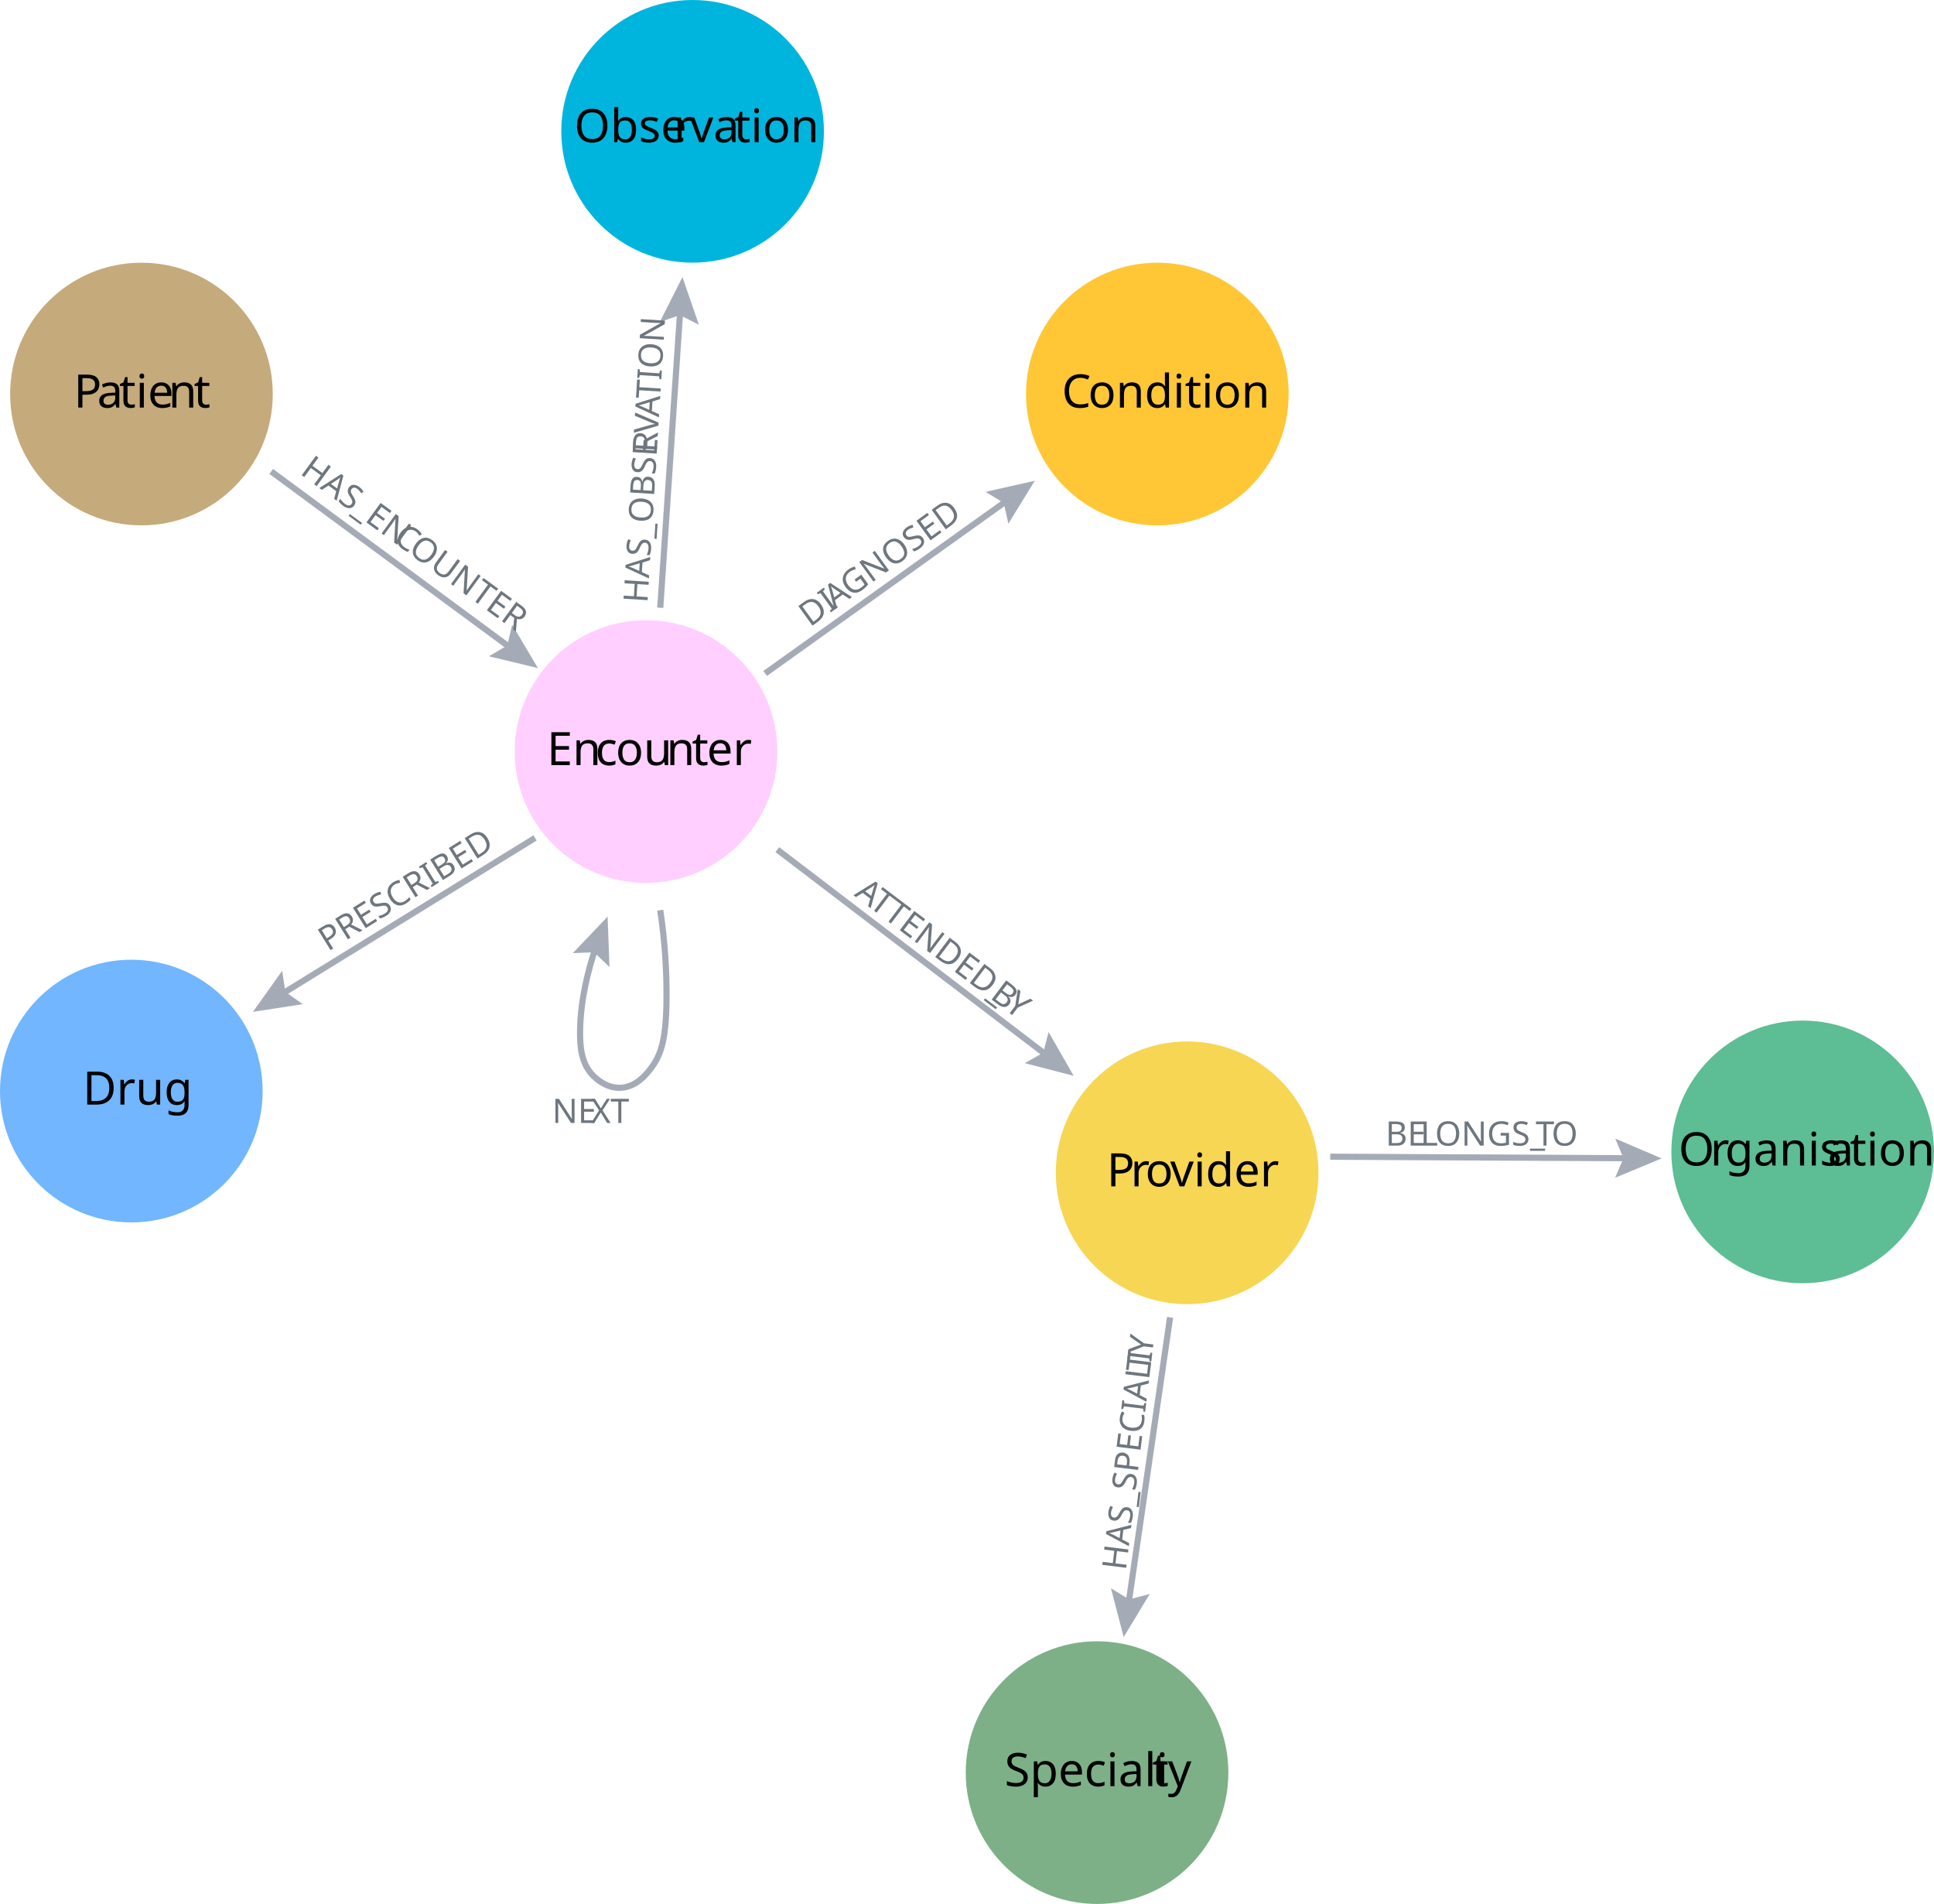
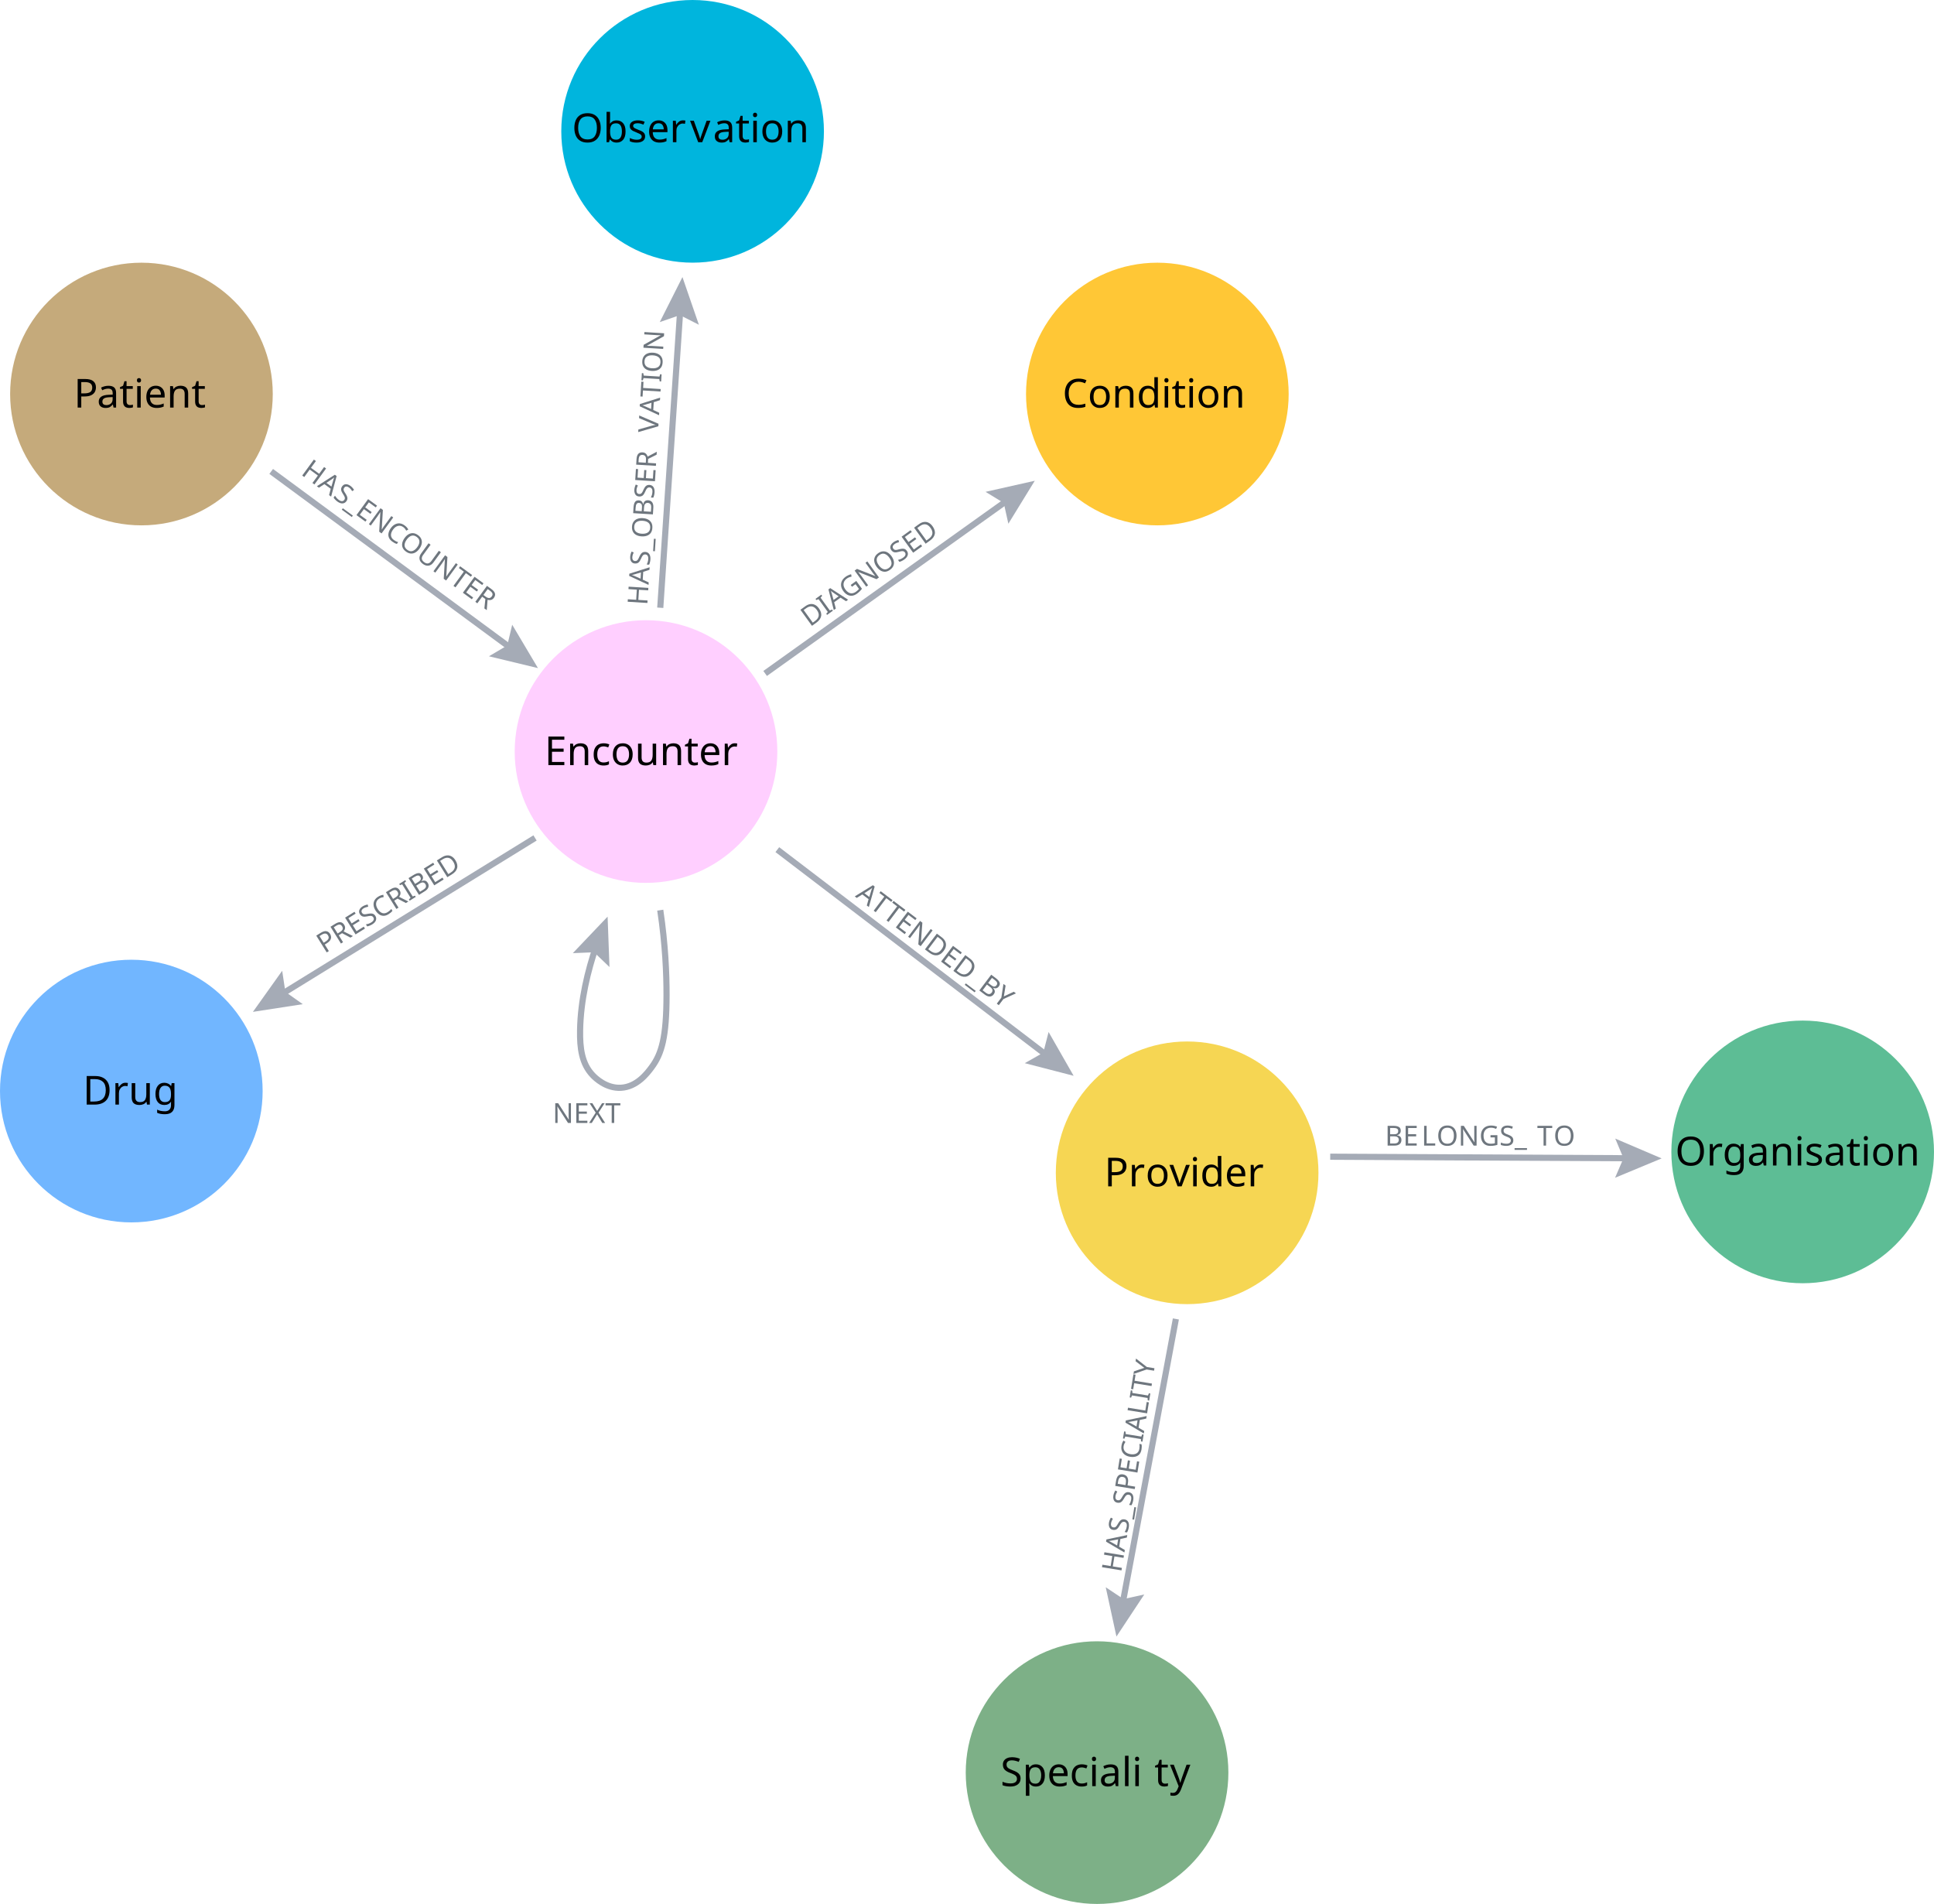
<svg xmlns="http://www.w3.org/2000/svg" id="Layer_1" data-name="Layer 1" viewBox="0 0 628.42 618.6">
  <defs>
    <style>
      .cls-1 {
        fill: #7db087;
      }

      .cls-2 {
-         letter-spacing: -.03em;
-       }
- 
-       .cls-3 {
-         letter-spacing: 0em;
+         font-size: 13px;
+       }
+ 
+       .cls-2, .cls-3 {
+         font-family: Verdana, Verdana;
      }

      .cls-4 {
-         letter-spacing: -.08em;
+         letter-spacing: -.02em;
      }

      .cls-5 {
        fill: #ffcfff;
      }

+       .cls-3 {
+         fill: #6e767e;
+         font-size: 9px;
+       }
+ 
      .cls-6 {
-         font-size: 15px;
-       }
- 
-       .cls-6, .cls-7 {
-         font-family: MyriadPro-Regular, 'Myriad Pro';
+         letter-spacing: -.06em;
+       }
+ 
+       .cls-7 {
+         letter-spacing: 0em;
      }

      .cls-8 {
-         letter-spacing: .03em;
+         fill: #ffc736;
      }

      .cls-9 {
-         letter-spacing: 0em;
+         fill: #a5abb6;
      }

      .cls-10 {
-         letter-spacing: -.04em;
+         fill: #71b6ff;
      }

      .cls-11 {
-         letter-spacing: -.01em;
+         fill: #5dbd95;
      }

      .cls-12 {
        letter-spacing: 0em;
      }

      .cls-13 {
-         fill: #ffc736;
+         letter-spacing: 0em;
      }

      .cls-14 {
-         letter-spacing: 0em;
+         letter-spacing: -.03em;
      }

      .cls-15 {
-         letter-spacing: -.03em;
-       }
- 
-       .cls-16 {
-         letter-spacing: 0em;
-       }
- 
-       .cls-17 {
-         fill: #a5abb6;
-       }
- 
-       .cls-18 {
-         letter-spacing: -.02em;
-       }
- 
-       .cls-19 {
-         letter-spacing: -.06em;
-       }
- 
-       .cls-20 {
-         letter-spacing: .02em;
-       }
- 
-       .cls-21 {
-         fill: #71b6ff;
-       }
- 
-       .cls-22 {
-         letter-spacing: 0em;
-       }
- 
-       .cls-23 {
-         fill: #5dbd95;
-       }
- 
-       .cls-24 {
-         letter-spacing: 0em;
-       }
- 
-       .cls-7 {
-         fill: #6e767e;
-         font-size: 10.96px;
-       }
- 
-       .cls-25 {
-         letter-spacing: .04em;
-       }
- 
-       .cls-26 {
-         letter-spacing: 0em;
-       }
- 
-       .cls-27 {
        fill: none;
        stroke: #a5abb6;
        stroke-miterlimit: 10;
        stroke-width: 2px;
      }

-       .cls-28 {
-         letter-spacing: 0em;
-       }
- 
-       .cls-29 {
-         letter-spacing: 0em;
-       }
- 
-       .cls-30 {
+       .cls-16 {
        fill: #c5aa7b;
      }

-       .cls-31 {
-         letter-spacing: -.01em;
-       }
- 
-       .cls-32 {
+       .cls-17 {
+         letter-spacing: -.03em;
+       }
+ 
+       .cls-18 {
+         letter-spacing: -.02em;
+       }
+ 
+       .cls-19 {
        fill: #00b5dd;
      }

-       .cls-33 {
-         letter-spacing: .03em;
-       }
- 
-       .cls-34 {
-         letter-spacing: -.08em;
-       }
- 
-       .cls-35 {
-         letter-spacing: 0em;
-       }
- 
-       .cls-36 {
-         letter-spacing: -.02em;
-       }
- 
-       .cls-37 {
+       .cls-20 {
        fill: #f6d653;
      }
    </style>
  </defs>
  <g>
-     <circle class="cls-30" cx="45.96" cy="128.02" r="42.67" />
-     <text class="cls-6" transform="translate(23.97 132.42)">
-       <tspan class="cls-15" x="0" y="0">P</tspan>
-       <tspan class="cls-12" x="7.59" y="0">a</tspan>
-       <tspan x="14.76" y="0">tie</tspan>
-       <tspan class="cls-12" x="30.75" y="0">n</tspan>
-       <tspan x="39.01" y="0">t</tspan>
-     </text>
-   </g>
-   <g>
-     <circle class="cls-21" cx="42.67" cy="354.49" r="42.67" />
-     <text class="cls-6" transform="translate(26.9 358.89)">
+     <circle class="cls-16" cx="45.96" cy="128.02" r="42.67" />
+     <text class="cls-2" transform="translate(23.97 132.42)">
+       <tspan class="cls-4" x="0" y="0">P</tspan>
+       <tspan x="7.52" y="0">atient</tspan>
+     </text>
+   </g>
+   <g>
+     <circle class="cls-10" cx="42.67" cy="354.49" r="42.67" />
+     <text class="cls-2" transform="translate(26.9 358.89)">
      <tspan x="0" y="0">Drug</tspan>
    </text>
  </g>
  <g>
-     <circle class="cls-32" cx="225.05" cy="42.67" r="42.67" />
-     <text class="cls-6" transform="translate(186.57 46.2)">
-       <tspan x="0" y="0">Obse</tspan>
-       <tspan class="cls-33" x="32.32" y="0">r</tspan>
-       <tspan class="cls-12" x="37.6" y="0">va</tspan>
-       <tspan x="51.93" y="0">tion</tspan>
+     <circle class="cls-19" cx="225.05" cy="42.67" r="42.67" />
+     <text class="cls-2" transform="translate(185.83 46.2)">
+       <tspan x="0" y="0">Obser</tspan>
+       <tspan class="cls-18" x="38.4" y="0">v</tspan>
+       <tspan x="45.84" y="0">ation</tspan>
    </text>
  </g>
  <g>
    <circle class="cls-1" cx="356.47" cy="575.93" r="42.67" />
-     <text class="cls-6" transform="translate(326.41 580.33)">
+     <text class="cls-2" transform="translate(325.09 580.33)">
      <tspan x="0" y="0">Speciali</tspan>
-       <tspan class="cls-3" x="47.95" y="0">t</tspan>
-       <tspan x="53.05" y="0">y</tspan>
-     </text>
-   </g>
-   <g>
-     <circle class="cls-23" cx="585.75" cy="374.26" r="42.67" />
-     <text class="cls-6" transform="translate(545.39 378.67)">
-       <tspan x="0" y="0">O</tspan>
-       <tspan class="cls-14" x="10.33" y="0">r</tspan>
-       <tspan x="15.12" y="0">ganis</tspan>
-       <tspan class="cls-12" x="48.51" y="0">a</tspan>
-       <tspan class="cls-16" x="55.68" y="0">tion</tspan>
-     </text>
-   </g>
-   <g>
-     <circle class="cls-13" cx="376.06" cy="128.02" r="42.67" />
-     <text class="cls-6" transform="translate(345.01 132.42)">
-       <tspan class="cls-31" x="0" y="0">C</tspan>
-       <tspan x="8.54" y="0">ondition</tspan>
-     </text>
-   </g>
-   <g>
-     <circle class="cls-37" cx="385.74" cy="381.05" r="42.67" />
-     <text class="cls-6" transform="translate(359.63 385.45)">
-       <tspan class="cls-18" x="0" y="0">P</tspan>
-       <tspan class="cls-22" x="7.74" y="0">r</tspan>
-       <tspan class="cls-26" x="12.5" y="0">o</tspan>
-       <tspan x="20.62" y="0">vider</tspan>
+       <tspan class="cls-12" x="50.01" y="0">t</tspan>
+       <tspan x="55.07" y="0">y</tspan>
+     </text>
+   </g>
+   <g>
+     <circle class="cls-11" cx="585.75" cy="374.26" r="42.67" />
+     <text class="cls-2" transform="translate(544.31 378.67)">
+       <tspan x="0" y="0">Organisation</tspan>
+     </text>
+   </g>
+   <g>
+     <circle class="cls-8" cx="376.06" cy="128.02" r="42.67" />
+     <text class="cls-2" transform="translate(345.22 132.42)">
+       <tspan x="0" y="0">Condition</tspan>
+     </text>
+   </g>
+   <g>
+     <circle class="cls-20" cx="385.74" cy="381.05" r="42.67" />
+     <text class="cls-2" transform="translate(358.82 385.45)">
+       <tspan x="0" y="0">Pr</tspan>
+       <tspan class="cls-13" x="13.39" y="0">o</tspan>
+       <tspan x="21.18" y="0">vider</tspan>
    </text>
  </g>
  <g>
    <circle class="cls-5" cx="209.91" cy="244.18" r="42.67" />
-     <text class="cls-6" transform="translate(177.71 248.59)">
-       <tspan x="0" y="0">En</tspan>
-       <tspan class="cls-29" x="15.7" y="0">c</tspan>
-       <tspan x="22.33" y="0">ou</tspan>
-       <tspan class="cls-9" x="38.83" y="0">n</tspan>
-       <tspan class="cls-29" x="47.1" y="0">t</tspan>
-       <tspan x="51.97" y="0">er</tspan>
-     </text>
-   </g>
-   <g>
-     <line class="cls-27" x1="214.54" y1="197.46" x2="221.06" y2="100.26" />
-     <polygon class="cls-17" points="227.09 105.51 220.92 102.38 214.38 104.65 221.75 90.02 227.09 105.51" />
-   </g>
-   <text class="cls-7" transform="translate(210.36 196.05) rotate(-86.45)">
-     <tspan x="0" y="0">HAS_OBSE</tspan>
-     <tspan class="cls-20" x="49" y="0">R</tspan>
-     <tspan class="cls-19" x="55.07" y="0">V</tspan>
-     <tspan class="cls-4" x="60.56" y="0">A</tspan>
-     <tspan class="cls-24" x="66.42" y="0">TION</tspan>
+     <text class="cls-2" transform="translate(176.92 248.59)">
+       <tspan x="0" y="0">Encounter</tspan>
+     </text>
+   </g>
+   <g>
+     <line class="cls-15" x1="214.54" y1="197.46" x2="221.06" y2="100.26" />
+     <polygon class="cls-9" points="227.09 105.51 220.92 102.38 214.38 104.65 221.75 90.02 227.09 105.51" />
+   </g>
+   <text class="cls-3" transform="translate(210.31 196.78) rotate(-86.45)">
+     <tspan x="0" y="0">H</tspan>
+     <tspan class="cls-12" x="6.76" y="0">A</tspan>
+     <tspan x="12.87" y="0">S_OBSER</tspan>
+     <tspan class="cls-17" x="56.1" y="0">V</tspan>
+     <tspan class="cls-6" x="61.99" y="0">A</tspan>
+     <tspan x="67.61" y="0">TION</tspan>
  </text>
  <g>
    <g>
-       <line class="cls-27" x1="248.62" y1="218.81" x2="327.88" y2="162.17" />
-       <polygon class="cls-17" points="327.65 170.16 326.15 163.41 320.24 159.8 336.23 156.2 327.65 170.16" />
-     </g>
-     <text class="cls-7" transform="translate(263.14 203.88) rotate(-35.84)">
-       <tspan x="0" y="0">DI</tspan>
-       <tspan class="cls-11" x="9.91" y="0">A</tspan>
-       <tspan x="16.45" y="0">GNOSED</tspan>
-     </text>
-   </g>
-   <g>
-     <g>
-       <line class="cls-27" x1="252.58" y1="276.05" x2="340.69" y2="343.3" />
-       <polygon class="cls-17" points="332.99 345.43 339 342.01 340.72 335.3 348.86 349.53 332.99 345.43" />
-     </g>
-     <text class="cls-7" transform="translate(277.32 290.86) rotate(37.06)">
-       <tspan class="cls-34" x="0" y="0">A</tspan>
-       <tspan class="cls-25" x="5.86" y="0">T</tspan>
-       <tspan class="cls-24" x="11.72" y="0">TENDED_</tspan>
-       <tspan class="cls-11" x="55.22" y="0">B</tspan>
-       <tspan x="61" y="0">Y</tspan>
-     </text>
-   </g>
-   <g>
-     <g>
-       <line class="cls-27" x1="432.23" y1="375.82" x2="529.65" y2="376.32" />
-       <polygon class="cls-17" points="524.79 382.66 527.52 376.31 524.85 369.93 539.92 376.37 524.79 382.66" />
-     </g>
-     <text class="cls-7" transform="translate(450.2 372.21)">
+       <line class="cls-15" x1="248.62" y1="218.81" x2="327.88" y2="162.17" />
+       <polygon class="cls-9" points="327.65 170.16 326.15 163.41 320.24 159.8 336.23 156.2 327.65 170.16" />
+     </g>
+     <text class="cls-3" transform="translate(263.13 203.84) rotate(-35.84)">
+       <tspan x="0" y="0">DIAGNOSED</tspan>
+     </text>
+   </g>
+   <g>
+     <g>
+       <line class="cls-15" x1="252.58" y1="276.05" x2="340.69" y2="343.3" />
+       <polygon class="cls-9" points="332.99 345.43 339 342.01 340.72 335.3 348.86 349.53 332.99 345.43" />
+     </g>
+     <text class="cls-3" transform="translate(277.74 291.24) rotate(37.06)">
+       <tspan class="cls-6" x="0" y="0">A</tspan>
+       <tspan class="cls-14" x="5.62" y="0">T</tspan>
+       <tspan x="10.86" y="0">TENDED_BY</tspan>
+     </text>
+   </g>
+   <g>
+     <g>
+       <line class="cls-15" x1="432.23" y1="375.82" x2="529.65" y2="376.32" />
+       <polygon class="cls-9" points="524.79 382.66 527.52 376.31 524.85 369.93 539.92 376.37 524.79 382.66" />
+     </g>
+     <text class="cls-3" transform="translate(450.01 372.21)">
      <tspan x="0" y="0">BE</tspan>
-       <tspan class="cls-10" x="11.33" y="0">L</tspan>
-       <tspan class="cls-28" x="16.07" y="0">ONGS_</tspan>
-       <tspan class="cls-2" x="48.78" y="0">T</tspan>
-       <tspan x="53.93" y="0">O</tspan>
-     </text>
-   </g>
-   <g>
-     <g>
-       <line class="cls-27" x1="366.6" y1="521.74" x2="380.2" y2="428.01" />
-       <polygon class="cls-17" points="373.59 517.88 366.9 519.64 360.99 516.05 365.12 531.91 373.59 517.88" />
-     </g>
-     <text class="cls-7" transform="translate(365.82 510.43) rotate(-83.08)">
-       <tspan x="0" y="0">HAS_SPECIALI</tspan>
-       <tspan class="cls-8" x="64.81" y="0">T</tspan>
-       <tspan x="70.56" y="0">Y</tspan>
-     </text>
-   </g>
-   <text class="cls-7" transform="translate(179.42 364.85)">
-     <tspan x="0" y="0">NE</tspan>
-     <tspan class="cls-35" x="12.6" y="0">X</tspan>
-     <tspan class="cls-24" x="18.94" y="0">T</tspan>
+       <tspan class="cls-7" x="11.86" y="0">L</tspan>
+       <tspan x="16.78" y="0">ONGS_</tspan>
+       <tspan class="cls-4" x="49.45" y="0">T</tspan>
+       <tspan x="54.78" y="0">O</tspan>
+     </text>
+   </g>
+   <g>
+     <g>
+       <line class="cls-15" x1="364.66" y1="521.63" x2="382.08" y2="428.53" />
+       <polygon class="cls-9" points="371.81 518.05 365.05 519.54 359.29 515.71 362.77 531.72 371.81 518.05" />
+     </g>
+     <text class="cls-3" transform="translate(364.27 511.08) rotate(-80.74)">
+       <tspan x="0" y="0">H</tspan>
+       <tspan class="cls-12" x="6.76" y="0">A</tspan>
+       <tspan x="12.87" y="0">S_SPECIALITY</tspan>
+     </text>
+   </g>
+   <text class="cls-3" transform="translate(179.55 364.85)">
+     <tspan x="0" y="0">NEXT</tspan>
  </text>
  <g>
    <g>
-       <line class="cls-27" x1="90.92" y1="323.37" x2="173.85" y2="272.25" />
-       <polygon class="cls-17" points="98.38 326.26 92.73 322.26 91.69 315.41 82.18 328.76 98.38 326.26" />
-     </g>
-     <text class="cls-7" transform="translate(106.52 309.25) rotate(-31.94)">
+       <line class="cls-15" x1="90.92" y1="323.37" x2="173.85" y2="272.25" />
+       <polygon class="cls-9" points="98.38 326.26 92.73 322.26 91.69 315.41 82.18 328.76 98.38 326.26" />
+     </g>
+     <text class="cls-3" transform="translate(105.42 309.9) rotate(-31.94)">
      <tspan x="0" y="0">PRESCRIBED</tspan>
    </text>
  </g>
  <g>
    <g>
-       <line class="cls-27" x1="88.12" y1="153.17" x2="166.54" y2="210.97" />
-       <polygon class="cls-17" points="158.87 213.23 164.83 209.71 166.43 202.98 174.8 217.07 158.87 213.23" />
-     </g>
-     <text class="cls-7" transform="translate(97.2 153.78) rotate(36.11)">
-       <tspan x="0" y="0">HAS_EN</tspan>
-       <tspan class="cls-36" x="37.32" y="0">C</tspan>
-       <tspan x="43.45" y="0">OUNTER</tspan>
-     </text>
-   </g>
-   <g>
-     <path class="cls-27" d="M214.54,295.71c1.68,11.29,2.05,20.76,2.04,27.66-.02,13.55-1.54,18.97-4.85,23.41-1.42,1.91-4.74,6.35-9.96,6.64-4.83.26-8.36-3.21-9.19-4.09-3.53-3.71-4.19-8.77-4.09-14.55.17-9.87,2.52-19.46,5.23-27.39" />
-     <polygon class="cls-17" points="198.04 314.19 193.04 309.4 186.13 309.68 197.43 297.81 198.04 314.19" />
+       <line class="cls-15" x1="88.12" y1="153.17" x2="166.54" y2="210.97" />
+       <polygon class="cls-9" points="158.87 213.23 164.83 209.71 166.43 202.98 174.8 217.07 158.87 213.23" />
+     </g>
+     <text class="cls-3" transform="translate(97.5 153.99) rotate(36.11)">
+       <tspan x="0" y="0">H</tspan>
+       <tspan class="cls-12" x="6.76" y="0">A</tspan>
+       <tspan x="12.87" y="0">S_ENCOUNTER</tspan>
+     </text>
+   </g>
+   <g>
+     <path class="cls-15" d="M214.54,295.71c1.68,11.29,2.05,20.76,2.04,27.66-.02,13.55-1.54,18.97-4.85,23.41-1.42,1.91-4.74,6.35-9.96,6.64-4.83.26-8.36-3.21-9.19-4.09-3.53-3.71-4.19-8.77-4.09-14.55.17-9.87,2.52-19.46,5.23-27.39" />
+     <polygon class="cls-9" points="198.04 314.19 193.04 309.4 186.13 309.68 197.43 297.81 198.04 314.19" />
  </g>
</svg>
